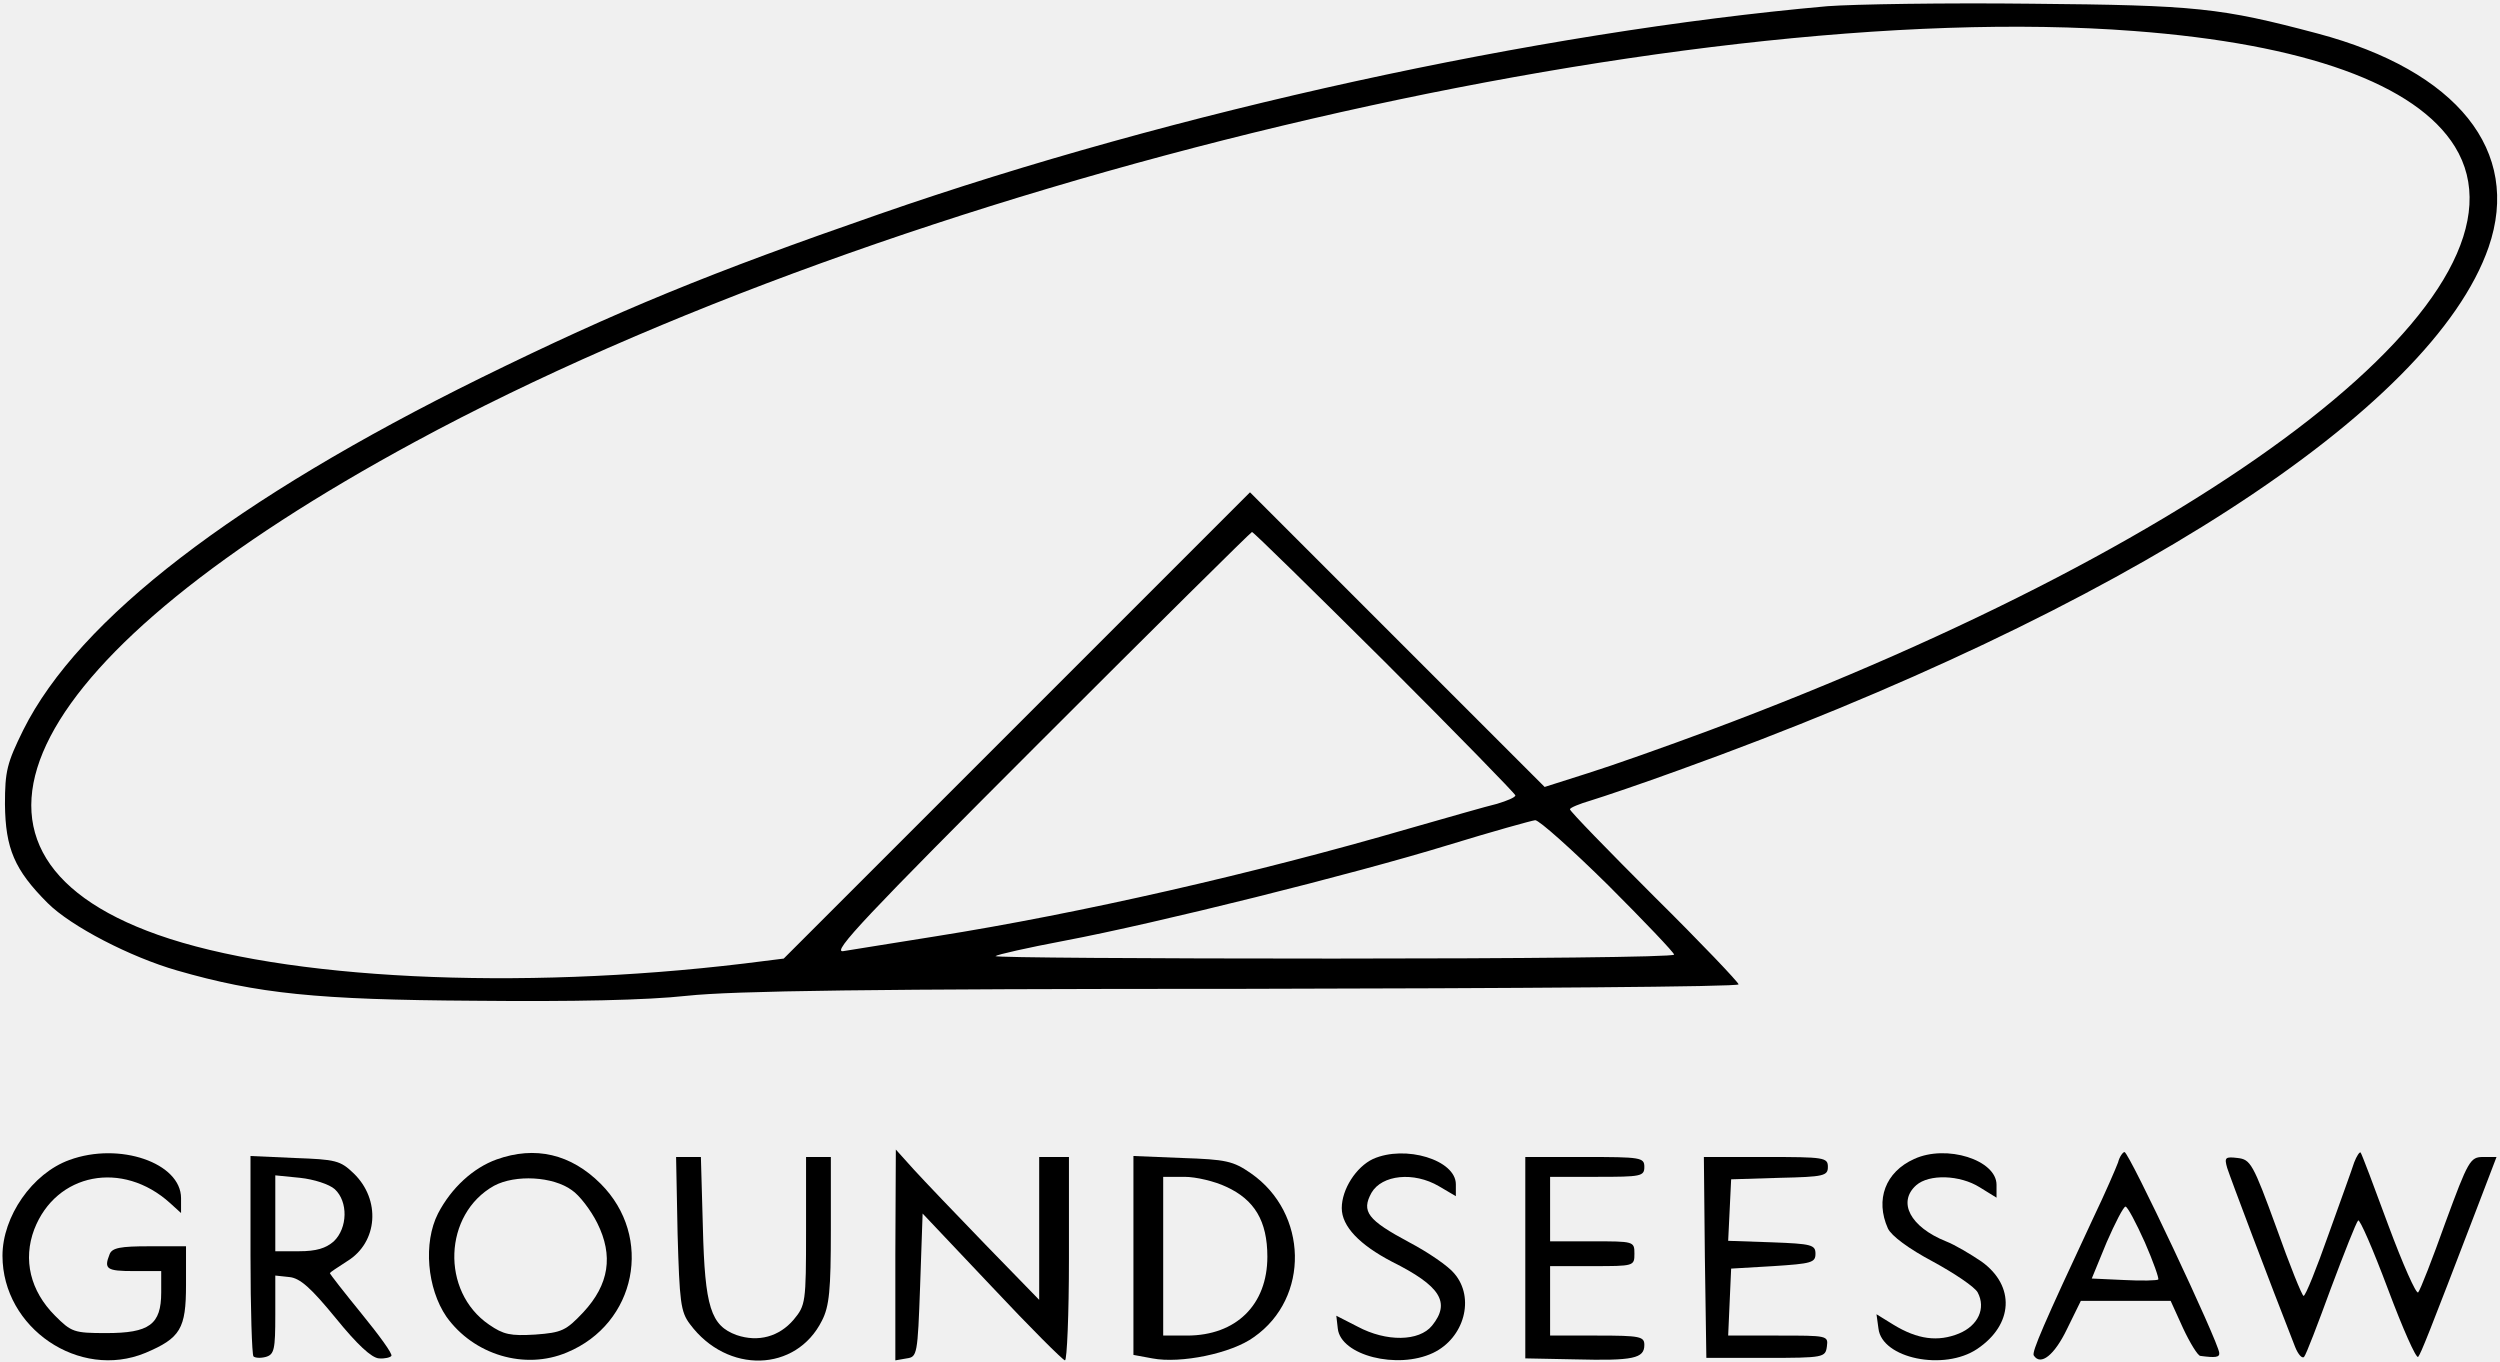
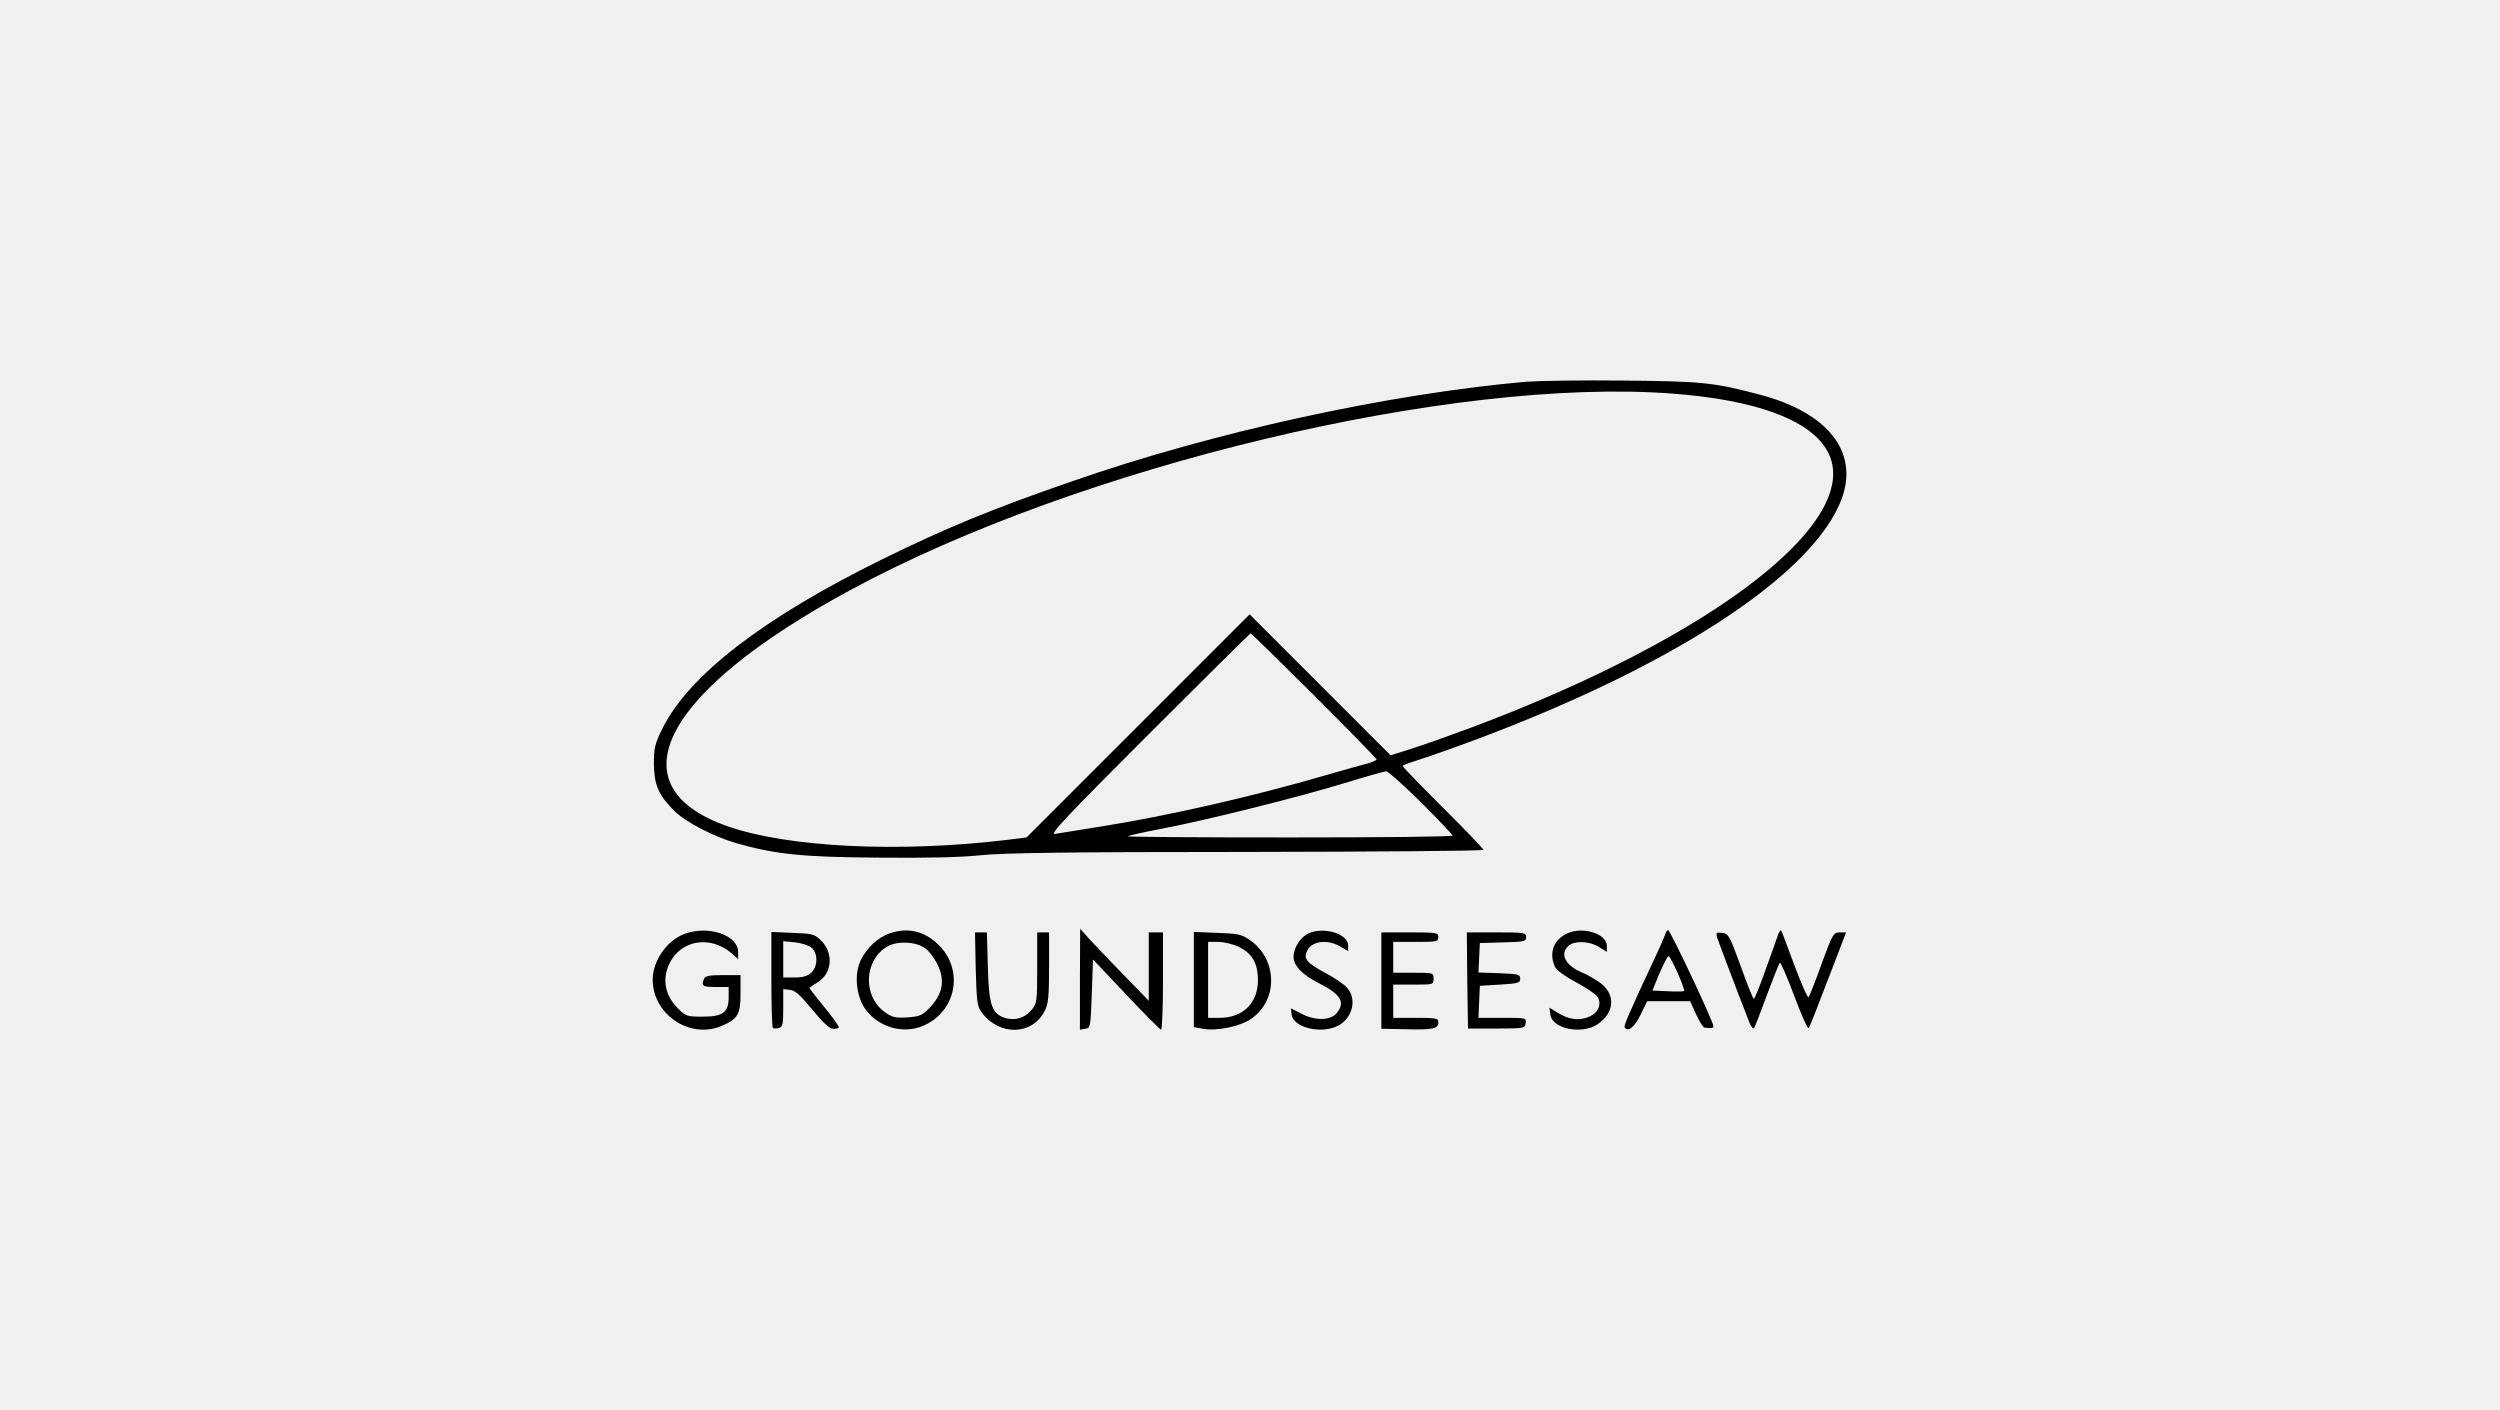
- <svg xmlns="http://www.w3.org/2000/svg" width="672" height="366" viewBox="0 0 672 366" fill="none">
-   <path d="M491.2 1.667C413.2 8.6 315.733 29.933 236.4 57.533C190.666 73.4 166.266 83.4 129.333 101.533C63.066 134.2 21.2 166.333 6.266 196.2C1.866 205.133 1.333 207.267 1.333 216.2C1.466 228.067 3.866 233.8 12.8 242.733C19.066 249 35.066 257.267 47.6 260.867C69.333 267.133 85.2 268.733 127.333 269C154 269.267 173.733 268.867 184.666 267.667C197.2 266.333 234.266 265.8 334.4 265.8C407.466 265.667 467.333 265.267 467.333 264.6C467.333 264.067 457.2 253.4 444.666 241C432.266 228.6 422 218.067 422 217.533C422 217.133 424.533 216.067 427.733 215.133C430.8 214.2 441.466 210.6 451.333 207C570.533 164.067 653.733 110.2 668.933 66.467C677.866 40.6 660.533 19 622.933 9C596.8 2.067 590.533 1.4 546 1C522.933 0.733 498.266 1.133 491.2 1.667ZM573.6 8.333C619.6 11.8 649.466 22.6 659.866 39.4C683.6 77.8 598.666 144.333 459.466 196.333C448 200.6 433.333 205.8 426.933 207.8L415.2 211.533L375.6 171.933L336 132.333L273.333 195L210.666 257.667L200 259C139.066 266.333 76.266 263.267 42.4 251.267C-21.334 228.733 6.133 175.8 111.6 118.733C240.4 49 449.866 -1.133 573.6 8.333ZM372.266 177.933C391.6 197.267 407.333 213.4 407.333 213.8C407.333 214.333 405.066 215.267 402.4 216.067C399.6 216.733 388.933 219.8 378.666 222.733C337.466 234.733 290.266 245.533 251.6 251.667C240.133 253.533 228.933 255.267 226.666 255.667C223.333 256.2 232.933 246.067 279.333 199.667C310.533 168.467 336.266 143 336.533 143C336.933 143 352.933 158.733 372.266 177.933ZM432.266 237.933C442 247.667 450 256.067 450 256.6C450 257.267 408.8 257.667 358.4 257.667C308.133 257.667 267.2 257.4 267.6 257C268 256.6 276.266 254.733 286.133 252.867C310.8 248.2 363.733 235 389.333 227.133C401.066 223.533 411.6 220.6 412.666 220.467C413.733 220.467 422.533 228.333 432.266 237.933Z" fill="black" />
-   <path d="M18.666 311.8C8.666 315.4 0.667 327 0.667 337.534C0.667 357 21.333 371 39.066 363.667C48.533 359.667 50 357.134 50 345.4V335H40.133C32.4 335 30.133 335.4 29.466 337.134C27.866 341.134 28.666 341.667 36 341.667H43.333V347.4C43.333 356.067 40.133 358.334 28.533 358.334C19.866 358.334 19.2 358.067 14.8 353.667C8.133 347 6.133 338.6 9.2 330.467C15.066 315.267 32.933 311.8 45.733 323.4L48.666 326.067V322.067C48.666 312.6 32.133 306.867 18.666 311.8Z" fill="black" />
-   <path d="M133.466 311.667C127.2 313.934 121.333 319.267 117.733 326.2C113.733 334.067 114.8 346.334 120 353.934C127.333 364.2 141.066 368.334 152.4 363.534C171.066 355.8 175.733 332.467 161.466 318.2C153.466 310.2 143.866 307.934 133.466 311.667ZM153.733 319.934C155.733 321.267 158.8 325.267 160.533 328.734C164.933 337.534 163.733 345.267 156.8 352.734C152.133 357.667 151.066 358.2 143.866 358.734C137.2 359.134 135.333 358.734 131.466 356.067C118.4 347.134 119.2 326.334 132.8 318.734C138.533 315.667 148.666 316.2 153.733 319.934Z" fill="black" />
-   <path d="M240.667 337.267V365.667L243.733 365.134C246.533 364.734 246.667 364.2 247.333 345.534L248 326.2L266.667 345.934C276.8 356.734 285.733 365.667 286.267 365.667C286.8 365.667 287.333 353.4 287.333 338.334V311H283.333H279.333V330.2V349.4L264.933 334.6C256.933 326.334 248.267 317.267 245.6 314.334L240.8 309L240.667 337.267Z" fill="black" />
-   <path d="M369.066 311.533C364.533 313.667 360.666 319.667 360.666 324.733C360.666 329.667 365.466 334.6 374.133 339.133C387.2 345.667 390 350.067 384.933 356.333C381.466 360.6 372.666 360.733 364.933 356.6L359.2 353.667L359.6 357.133C360.4 364.333 375.6 368.2 385.2 363.667C393.6 359.667 396.533 348.867 390.933 342.333C389.333 340.333 383.866 336.6 378.8 333.933C367.6 327.933 365.866 325.667 368.666 320.6C371.466 315.8 380 314.867 386.8 318.867L391.333 321.533V318.333C391.333 311.8 377.733 307.667 369.066 311.533Z" fill="black" />
-   <path d="M514.533 311.534C506.8 315 504 322.467 507.467 330.2C508.4 332.2 513.067 335.667 519.6 339.134C525.467 342.334 530.8 345.934 531.6 347.4C533.867 351.667 531.733 356.334 526.533 358.467C520.933 360.734 515.467 360.067 508.933 356.067L504.4 353.267L504.933 357.134C505.867 365.134 522.533 368.6 531.467 362.6C541.2 356.067 541.733 345.667 532.667 339.134C529.733 337.134 525.467 334.6 523.067 333.667C513.467 329.8 510 323.134 515.067 318.6C518.533 315.534 526.8 315.8 532.133 319.134L536.667 321.934V318.467C536.667 311.8 523.2 307.534 514.533 311.534Z" fill="black" />
-   <path d="M569.333 312.467C568.8 313.933 565.867 320.733 562.667 327.4C549.2 356.2 546.133 363.4 546.667 364.333C548.533 367.267 552.267 364.2 555.6 357.267L559.333 349.667H571.333H583.467L586.8 357C588.667 361 590.8 364.467 591.467 364.467C595.467 365 596.667 364.867 596.533 363.667C596.4 360.867 572.267 309.667 571.067 309.667C570.667 309.667 569.733 310.867 569.333 312.467ZM576.533 333.933C578.8 339.133 580.4 343.667 580.133 343.933C579.867 344.2 575.733 344.333 570.933 344.067L562.267 343.667L566.267 333.933C568.533 328.733 570.8 324.333 571.333 324.333C571.867 324.333 574.133 328.6 576.533 333.933Z" fill="black" />
-   <path d="M632.8 312.467C632.266 314.2 629.066 323 625.866 331.934C622.666 341 619.733 348.334 619.2 348.334C618.8 348.334 615.466 340.067 611.866 329.934C605.6 312.734 604.933 311.667 601.466 311.267C598.133 310.867 597.866 311.134 598.666 313.934C599.466 316.467 609.866 344.067 616.933 362.067C617.733 364.067 618.8 365.267 619.333 364.734C619.866 364.2 623.066 355.8 626.533 346.334C630.133 336.734 633.333 328.6 633.866 328.067C634.266 327.534 637.866 335.8 641.866 346.467C645.866 357.134 649.466 365.267 650 364.734C650.8 363.667 652.533 359.4 665.866 324.6L671.066 311H667.466C664 311 663.466 311.934 657.333 328.6C653.866 338.334 650.533 346.867 650 347.4C649.466 347.934 645.866 339.8 642 329.4C638.133 318.867 634.8 310.067 634.533 309.8C634.266 309.534 633.466 310.734 632.8 312.467Z" fill="black" />
-   <path d="M67.333 337.267C67.333 351.934 67.733 364.2 68.133 364.6C68.533 365 70 365.134 71.466 364.734C73.733 364.067 74 362.734 74 353.4V342.867L77.733 343.267C80.666 343.534 83.6 346.2 90.266 354.334C96 361.4 99.866 365 101.866 365.134C103.466 365.267 104.933 364.867 105.2 364.467C105.6 363.934 101.866 358.867 97.2 353.134C92.533 347.4 88.666 342.467 88.666 342.2C88.666 342.067 90.8 340.6 93.333 339C101.6 333.934 102.4 322.467 95.066 315.4C91.466 311.934 90.266 311.667 79.2 311.267L67.333 310.734V337.267ZM90 319.667C93.6 323 93.466 330.067 89.733 333.667C87.6 335.534 85.066 336.334 80.4 336.334H74V326.2V315.934L80.666 316.6C84.4 317 88.533 318.334 90 319.667Z" fill="black" />
-   <path d="M182.133 331.533C182.667 349.933 182.933 352.6 185.467 355.933C195.467 369.4 214 368.867 220.933 355C222.933 351.133 223.333 346.733 223.333 330.6V311H220H216.667V330.867C216.667 350.2 216.533 350.867 213.333 354.733C209.467 359.267 203.867 360.867 198 358.867C191.067 356.333 189.467 351.4 188.933 329.933L188.4 311H185.067H181.733L182.133 331.533Z" fill="black" />
-   <path d="M304.667 337.533V364.2L309.733 365.133C317.333 366.6 331.067 363.8 337.067 359.4C352.133 348.867 351.6 326.067 336.267 315.4C331.467 312.067 329.6 311.667 317.733 311.267L304.667 310.733V337.533ZM329.6 319C337.2 322.467 340.667 328.2 340.667 337.8C340.667 350.733 332.267 359 319.067 359H312.667V337.667V316.333H318.4C321.467 316.333 326.533 317.533 329.6 319Z" fill="black" />
-   <path d="M410 338.067V365.133L423.467 365.4C439.067 365.8 442 365.133 442 361.533C442 359.267 440.933 359 429.333 359H416.667V349.667V340.333H428C439.2 340.333 439.333 340.333 439.333 337C439.333 333.667 439.2 333.667 428 333.667H416.667V325V316.333H429.333C441.067 316.333 442 316.2 442 313.667C442 311.133 441.067 311 426 311H410V338.067Z" fill="black" />
-   <path d="M458.267 337.933L458.667 365H474.667C490.267 365 490.667 364.867 491.067 361.933C491.467 359 491.2 359 478 359H464.533L464.933 349.933L465.333 341L476.667 340.333C486.933 339.667 488 339.4 488 337C488 334.6 486.933 334.333 476.267 333.933L464.533 333.533L464.933 325.267L465.333 317L478.4 316.6C490.267 316.333 491.333 316.067 491.333 313.667C491.333 311.133 490.4 311 474.667 311H458L458.267 337.933Z" fill="black" />
+ <svg xmlns="http://www.w3.org/2000/svg" width="330" height="186" viewBox="0 0 330 186" fill="none">
+   <g clip-path="url(#clip0_244_8)">
+     <path d="M201.418 50.391C183.09 52.021 160.188 57.033 141.547 63.519C130.801 67.247 125.068 69.597 116.389 73.857C100.819 81.533 90.981 89.084 87.472 96.101C86.438 98.2 86.313 98.702 86.313 100.801C86.344 103.589 86.908 104.936 89.007 107.035C90.48 108.508 94.239 110.45 97.184 111.296C102.291 112.769 106.019 113.145 115.92 113.207C122.186 113.27 126.822 113.176 129.391 112.894C132.336 112.581 141.046 112.456 164.575 112.456C181.743 112.424 195.81 112.33 195.81 112.174C195.81 112.048 193.429 109.542 190.484 106.628C187.57 103.715 185.158 101.24 185.158 101.114C185.158 101.02 185.753 100.77 186.505 100.55C187.226 100.331 189.732 99.485 192.051 98.639C220.059 88.551 239.609 75.894 243.181 65.618C245.28 59.54 241.207 54.464 232.372 52.115C226.231 50.485 224.759 50.329 214.295 50.235C208.875 50.172 203.079 50.266 201.418 50.391ZM220.78 51.958C231.589 52.773 238.607 55.31 241.05 59.258C246.627 68.281 226.67 83.914 193.962 96.133C191.268 97.135 187.821 98.357 186.317 98.827L183.56 99.704L174.256 90.399L164.951 81.094L150.226 95.82L135.501 110.544L132.994 110.858C118.676 112.581 103.92 111.86 95.963 109.041C80.987 103.746 87.441 91.308 112.223 77.899C142.487 61.514 191.706 49.733 220.78 51.958ZM173.472 91.809C178.015 96.352 181.712 100.143 181.712 100.237C181.712 100.362 181.179 100.582 180.553 100.77C179.895 100.926 177.388 101.647 174.976 102.336C165.295 105.156 154.204 107.693 145.119 109.135C142.424 109.573 139.793 109.981 139.26 110.075C138.477 110.2 140.733 107.819 151.635 96.916C158.967 89.585 165.013 83.601 165.076 83.601C165.17 83.601 168.929 87.298 173.472 91.809ZM187.57 105.908C189.858 108.195 191.737 110.169 191.737 110.294C191.737 110.451 182.057 110.544 170.214 110.544C158.403 110.544 148.784 110.482 148.878 110.388C148.972 110.294 150.915 109.855 153.233 109.417C159.029 108.32 171.467 105.218 177.482 103.37C180.239 102.524 182.715 101.835 182.965 101.804C183.216 101.804 185.283 103.652 187.57 105.908Z" fill="black" />
+     <path d="M90.386 123.264C88.037 124.11 86.157 126.836 86.157 129.311C86.157 133.885 91.013 137.175 95.18 135.452C97.404 134.512 97.749 133.917 97.749 131.16V128.716H95.43C93.613 128.716 93.081 128.81 92.924 129.217C92.548 130.157 92.736 130.282 94.459 130.282H96.182V131.63C96.182 133.666 95.43 134.199 92.705 134.199C90.668 134.199 90.512 134.136 89.478 133.102C87.911 131.536 87.441 129.562 88.162 127.651C89.54 124.079 93.739 123.264 96.746 125.99L97.435 126.617V125.677C97.435 123.452 93.551 122.105 90.386 123.264Z" fill="black" />
+     <path d="M117.361 123.233C115.889 123.766 114.51 125.019 113.664 126.648C112.724 128.497 112.975 131.379 114.197 133.165C115.92 135.577 119.147 136.548 121.81 135.421C126.196 133.603 127.292 128.121 123.94 124.768C122.06 122.889 119.805 122.356 117.361 123.233ZM122.123 125.176C122.593 125.489 123.314 126.429 123.721 127.244C124.755 129.311 124.473 131.128 122.844 132.883C121.747 134.042 121.496 134.167 119.805 134.293C118.238 134.387 117.8 134.293 116.891 133.666C113.821 131.567 114.009 126.68 117.204 124.894C118.551 124.173 120.932 124.298 122.123 125.176Z" fill="black" />
+     <path d="M142.55 129.248V135.922L143.271 135.796C143.929 135.702 143.96 135.577 144.117 131.191L144.273 126.648L148.66 131.285C151.041 133.823 153.14 135.922 153.265 135.922C153.39 135.922 153.516 133.039 153.516 129.499V123.076H152.576H151.636V127.588V132.099L148.252 128.622C146.372 126.679 144.336 124.549 143.709 123.86L142.582 122.606L142.55 129.248Z" fill="black" />
+     <path d="M172.721 123.202C171.655 123.703 170.747 125.113 170.747 126.303C170.747 127.463 171.875 128.622 173.911 129.687C176.982 131.222 177.64 132.256 176.449 133.729C175.634 134.731 173.566 134.762 171.749 133.791L170.402 133.102L170.496 133.917C170.684 135.608 174.256 136.517 176.512 135.452C178.485 134.512 179.175 131.974 177.859 130.439C177.483 129.969 176.198 129.092 175.008 128.465C172.376 127.055 171.969 126.523 172.627 125.332C173.285 124.204 175.29 123.985 176.888 124.925L177.953 125.552V124.8C177.953 123.265 174.757 122.293 172.721 123.202Z" fill="black" />
+     <path d="M206.901 123.202C205.084 124.016 204.426 125.771 205.241 127.588C205.46 128.058 206.557 128.873 208.092 129.687C209.47 130.439 210.723 131.285 210.911 131.63C211.444 132.632 210.943 133.729 209.721 134.23C208.405 134.763 207.12 134.606 205.585 133.666L204.52 133.008L204.645 133.917C204.865 135.797 208.781 136.611 210.88 135.201C213.167 133.666 213.292 131.222 211.162 129.687C210.473 129.217 209.47 128.622 208.906 128.403C206.651 127.494 205.836 125.928 207.026 124.862C207.841 124.142 209.783 124.204 211.037 124.988L212.102 125.646V124.831C212.102 123.265 208.938 122.262 206.901 123.202Z" fill="black" />
+     <path d="M219.778 123.421C219.652 123.766 218.963 125.363 218.211 126.93C215.047 133.697 214.326 135.389 214.452 135.608C214.89 136.298 215.768 135.577 216.551 133.948L217.428 132.162H220.248H223.099L223.882 133.885C224.321 134.825 224.822 135.64 224.979 135.64C225.919 135.765 226.2 135.734 226.169 135.452C226.138 134.794 220.467 122.763 220.185 122.763C220.091 122.763 219.872 123.045 219.778 123.421ZM221.47 128.465C222.002 129.687 222.378 130.752 222.315 130.815C222.253 130.877 221.282 130.909 220.154 130.846L218.117 130.752L219.057 128.465C219.59 127.243 220.122 126.209 220.248 126.209C220.373 126.209 220.906 127.212 221.47 128.465Z" fill="black" />
+     <path d="M234.691 123.421C234.565 123.828 233.814 125.896 233.062 127.995C232.31 130.126 231.621 131.849 231.495 131.849C231.401 131.849 230.618 129.906 229.772 127.526C228.3 123.484 228.143 123.233 227.328 123.139C226.545 123.045 226.482 123.108 226.67 123.766C226.858 124.361 229.302 130.846 230.963 135.076C231.151 135.546 231.401 135.828 231.527 135.703C231.652 135.577 232.404 133.603 233.218 131.379C234.064 129.123 234.816 127.212 234.941 127.087C235.035 126.962 235.881 128.904 236.821 131.41C237.761 133.917 238.607 135.828 238.732 135.703C238.92 135.452 239.328 134.449 242.461 126.272L243.682 123.077H242.837C242.022 123.077 241.897 123.296 240.456 127.212C239.641 129.499 238.858 131.504 238.732 131.63C238.607 131.755 237.761 129.844 236.853 127.4C235.944 124.925 235.161 122.857 235.098 122.795C235.035 122.732 234.847 123.014 234.691 123.421Z" fill="black" />
+     <path d="M101.821 129.248C101.821 132.695 101.915 135.577 102.009 135.671C102.103 135.765 102.448 135.796 102.793 135.702C103.325 135.546 103.388 135.232 103.388 133.039V130.564L104.265 130.658C104.954 130.721 105.644 131.347 107.21 133.259C108.557 134.919 109.466 135.765 109.936 135.796C110.312 135.828 110.656 135.734 110.719 135.64C110.813 135.514 109.936 134.324 108.839 132.977C107.743 131.629 106.834 130.47 106.834 130.408C106.834 130.376 107.335 130.032 107.931 129.656C109.873 128.465 110.061 125.771 108.338 124.11C107.492 123.296 107.21 123.233 104.61 123.139L101.821 123.014V129.248ZM107.147 125.113C107.993 125.896 107.962 127.557 107.085 128.403C106.583 128.841 105.988 129.029 104.892 129.029H103.388V126.648V124.236L104.954 124.392C105.831 124.486 106.803 124.8 107.147 125.113Z" fill="black" />
+     <path d="M128.796 127.901C128.922 132.225 128.984 132.851 129.58 133.634C131.929 136.799 136.284 136.674 137.913 133.415C138.383 132.507 138.477 131.473 138.477 127.682V123.076H137.694H136.911V127.745C136.911 132.287 136.879 132.444 136.127 133.352C135.219 134.418 133.903 134.794 132.524 134.324C130.895 133.728 130.519 132.569 130.394 127.525L130.269 123.076H129.486H128.702L128.796 127.901Z" fill="black" />
+     <path d="M157.588 129.311V135.577L158.779 135.796C160.565 136.141 163.792 135.483 165.201 134.449C168.742 131.974 168.616 126.617 165.014 124.11C163.886 123.327 163.447 123.233 160.659 123.139L157.588 123.014V129.311ZM163.447 124.956C165.233 125.771 166.047 127.118 166.047 129.374C166.047 132.413 164.074 134.355 160.972 134.355H159.468V129.342V124.33H160.815C161.536 124.33 162.726 124.611 163.447 124.956Z" fill="black" />
+     <path d="M182.339 129.436V135.796L185.503 135.859C189.169 135.953 189.858 135.796 189.858 134.95C189.858 134.418 189.607 134.355 186.882 134.355H183.905V132.162V129.969H186.568C189.2 129.969 189.231 129.969 189.231 129.186C189.231 128.403 189.2 128.403 186.568 128.403H183.905V126.366V124.33H186.882C189.639 124.33 189.858 124.298 189.858 123.703C189.858 123.108 189.639 123.076 186.098 123.076H182.339V129.436Z" fill="black" />
+     <path d="M193.68 129.405L193.774 135.765H197.534C201.2 135.765 201.294 135.734 201.388 135.044C201.482 134.355 201.419 134.355 198.317 134.355H195.153L195.247 132.225L195.341 130.126L198.004 129.969C200.416 129.812 200.667 129.75 200.667 129.186C200.667 128.622 200.416 128.559 197.91 128.465L195.153 128.371L195.247 126.429L195.341 124.486L198.411 124.392C201.2 124.33 201.45 124.267 201.45 123.703C201.45 123.108 201.231 123.076 197.534 123.076H193.618L193.68 129.405Z" fill="black" />
+   </g>
+   <defs>
+     <clipPath id="clip0_244_8">
+       <rect width="157.902" height="86" fill="white" transform="translate(86 50)" />
+     </clipPath>
+   </defs>
</svg>
